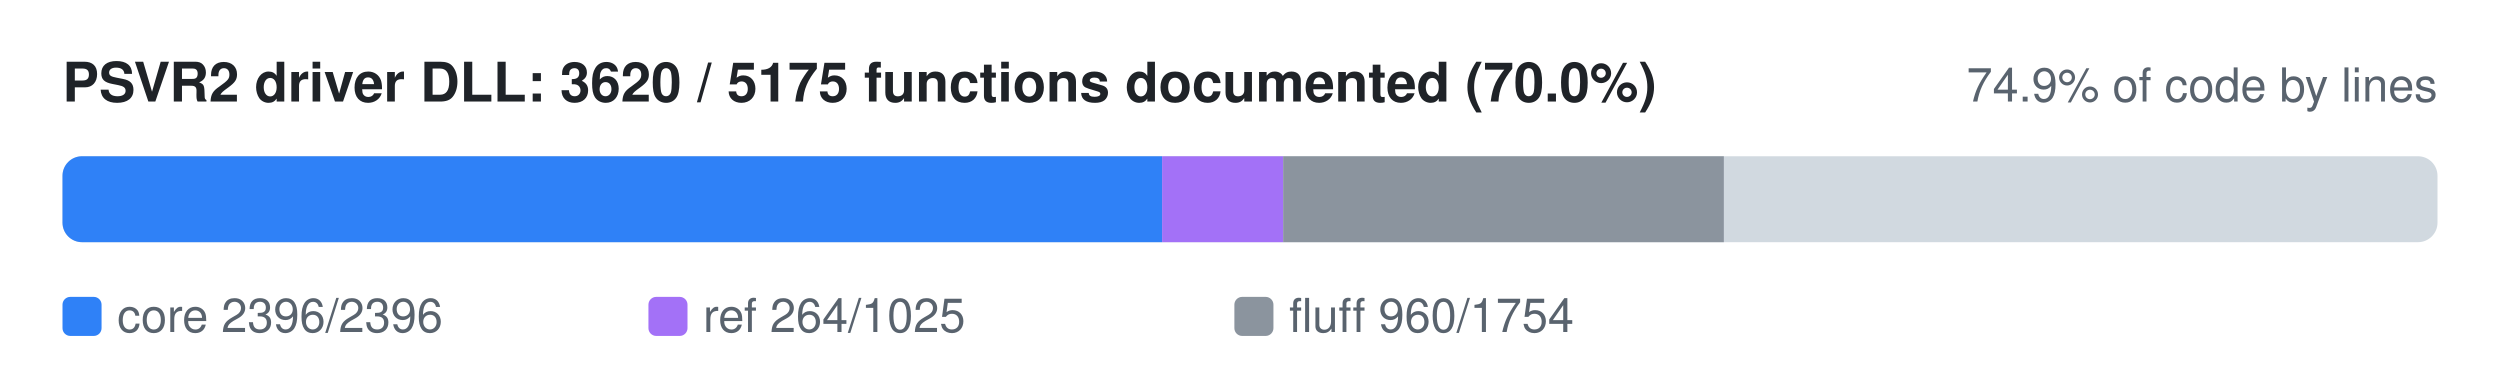
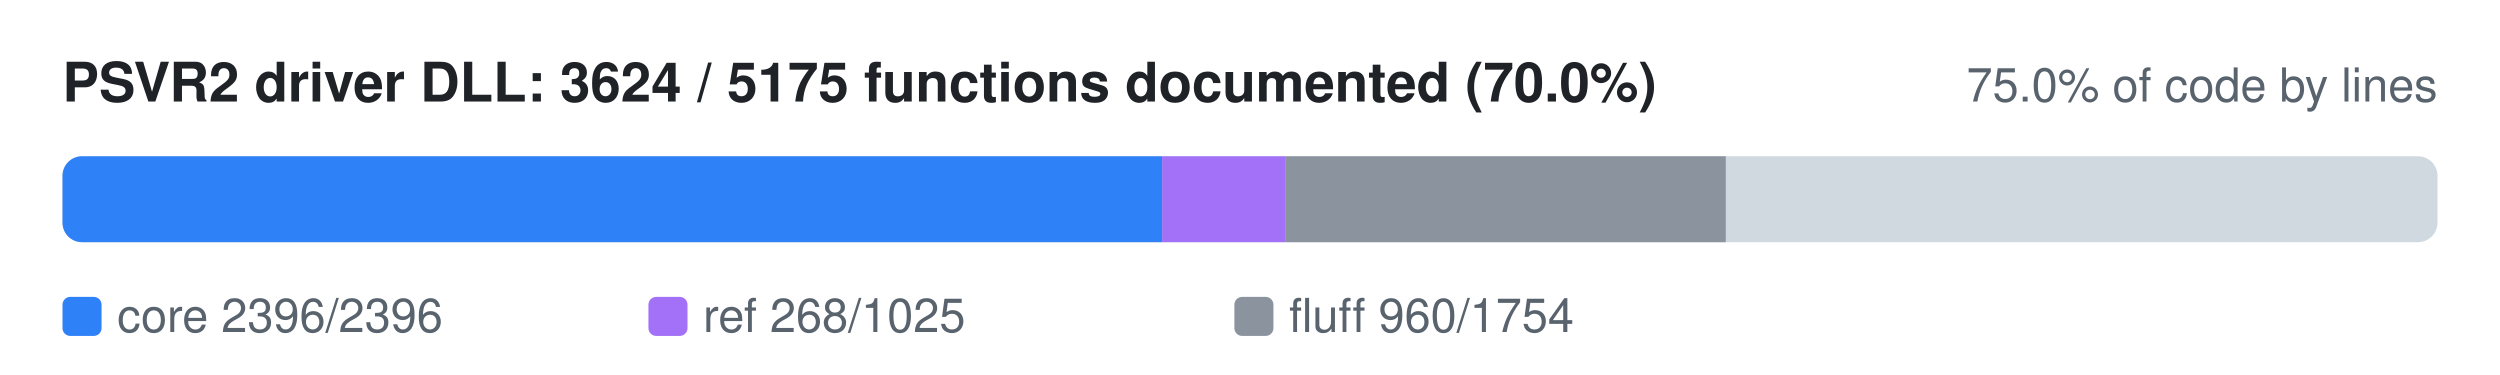
- <svg xmlns="http://www.w3.org/2000/svg" width="640" height="96" viewBox="0 0 640 96" role="img" aria-label="PSVR2 DLL: 3620 of 5175 functions documented">
+ <svg xmlns="http://www.w3.org/2000/svg" width="640" height="96" viewBox="0 0 640 96" role="img" aria-label="PSVR2 DLL: 3624 of 5175 functions documented">
  <style>
text{font:600 14px -apple-system,Segoe UI,Helvetica,Arial,sans-serif;fill:#1f2328}
.s{font-weight:400;font-size:12px;fill:#59636e}
.track{fill:#d1d9e0}
@media (prefers-color-scheme:dark){text{fill:#f0f6fc}.s{fill:#9198a1}.track{fill:#3d444d}}
</style>
-   <text x="16" y="26">PSVR2 driver DLL: 3620 / 5175 functions documented (70.0%)</text>
-   <text x="624" y="26" text-anchor="end" class="s">74.9% of code by lines</text>
+   <text x="16" y="26">PSVR2 driver DLL: 3624 / 5175 functions documented (70.0%)</text>
+   <text x="624" y="26" text-anchor="end" class="s">75.0% of code by lines</text>
  <rect class="track" x="16" y="40" width="608" height="22" rx="5" />
  <clipPath id="c">
    <rect x="16" y="40" width="608" height="22" rx="5" />
  </clipPath>
  <g clip-path="url(#c)">
    <rect x="16.0" y="40" width="281.5" height="22" fill="#2f81f7" />
-     <rect x="297.5" y="40" width="31.0" height="22" fill="#a371f7" />
-     <rect x="328.5" y="40" width="112.8" height="22" fill="#8b949e" />
+     <rect x="297.5" y="40" width="31.5" height="22" fill="#a371f7" />
+     <rect x="329.0" y="40" width="112.8" height="22" fill="#8b949e" />
  </g>
  <rect x="16" y="76" width="10" height="10" rx="2" fill="#2f81f7" />
  <text x="30" y="85" class="s">core 2396/2396</text>
  <rect x="166" y="76" width="10" height="10" rx="2" fill="#a371f7" />
-   <text x="180" y="85" class="s">ref 264/1025</text>
+   <text x="180" y="85" class="s">ref 268/1025</text>
  <rect x="316" y="76" width="10" height="10" rx="2" fill="#8b949e" />
  <text x="330" y="85" class="s">fluff 960/1754</text>
</svg>
